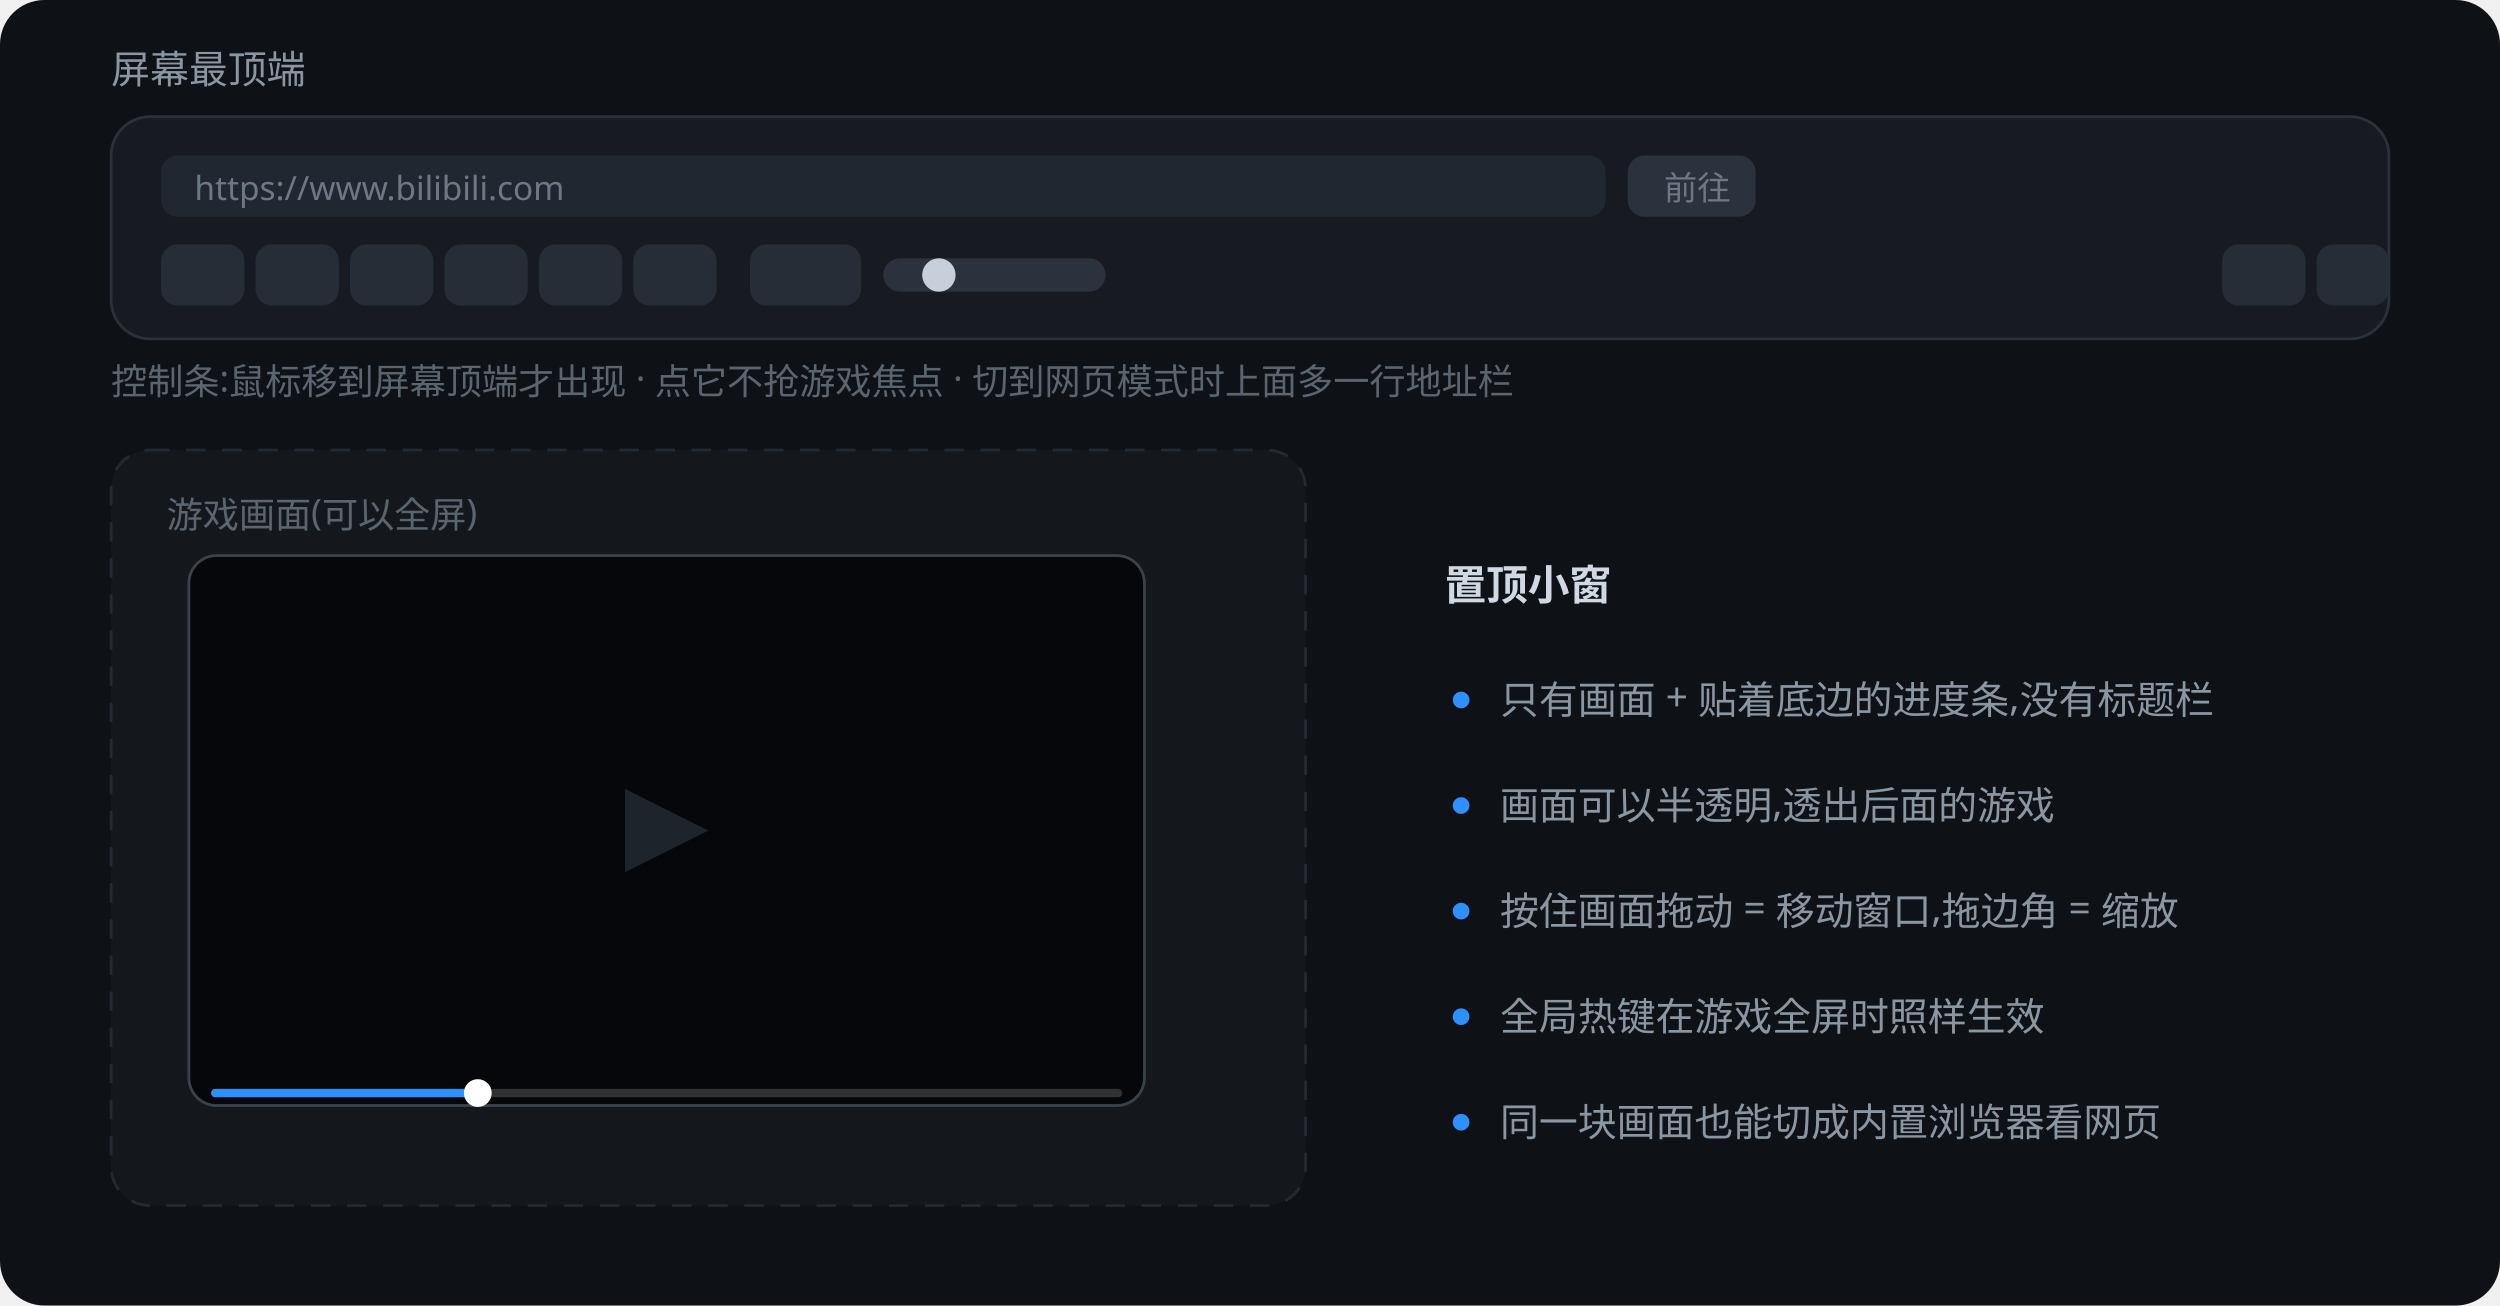
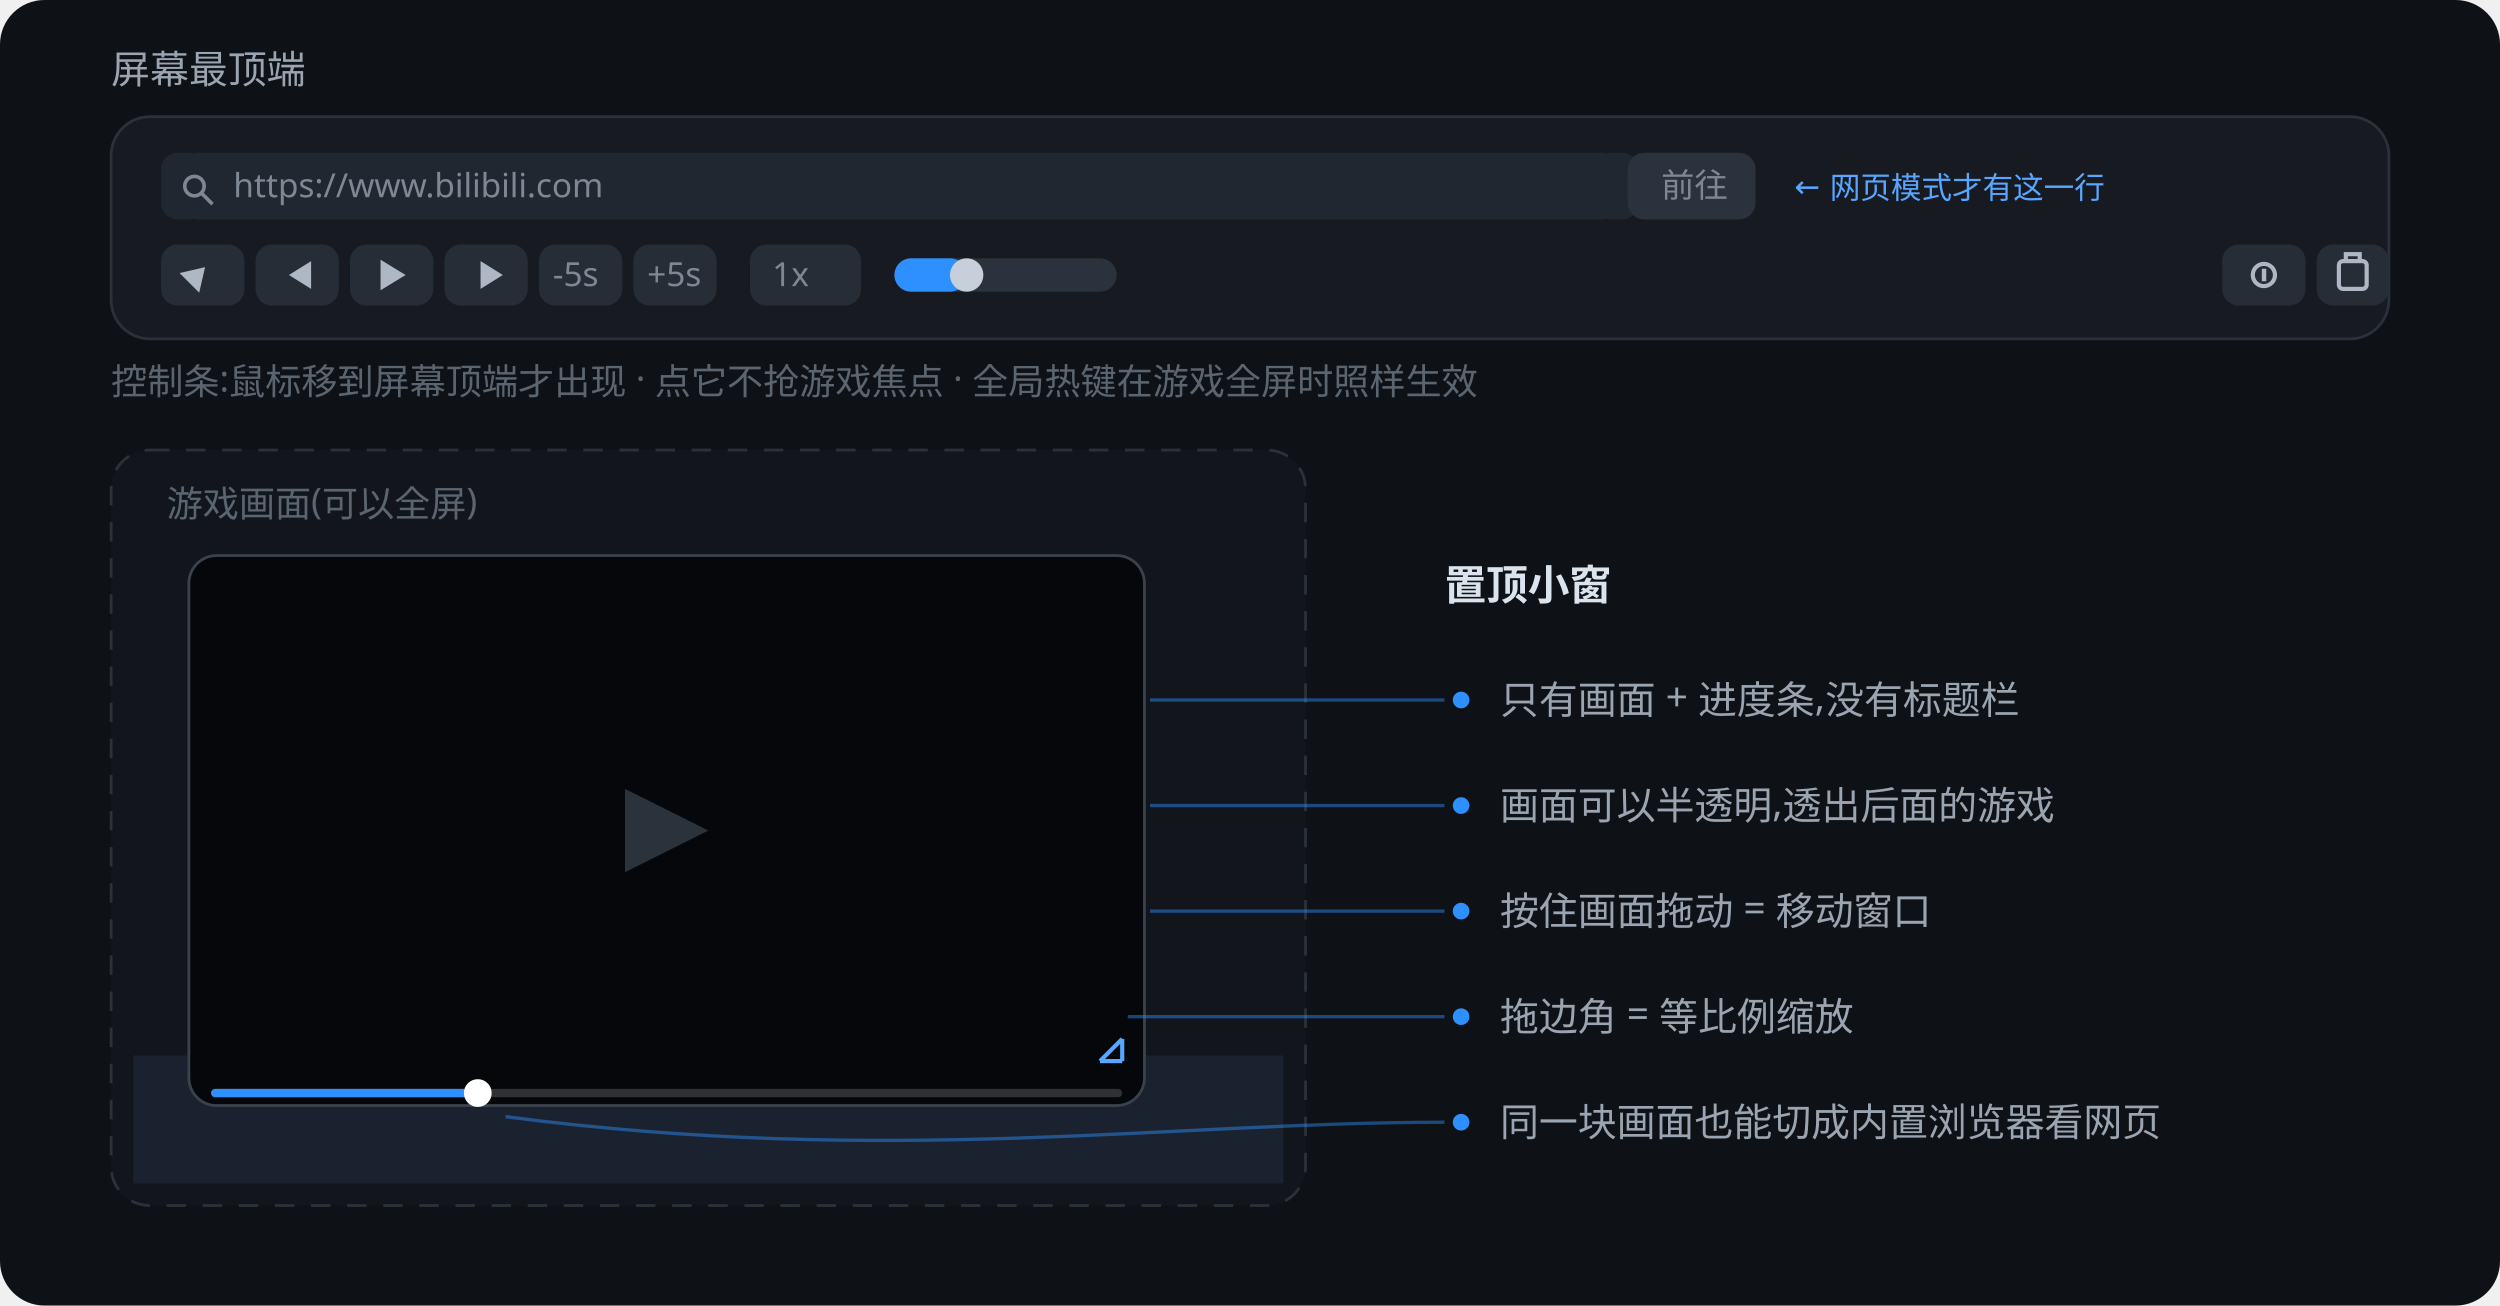
<svg xmlns="http://www.w3.org/2000/svg" viewBox="0 0 900 470" width="900" height="470" role="img" aria-label="CheatSheet 界面示意:屏幕顶端的控制条 + 压在游戏画面上的置顶小窗">
  <defs>
    <style>
      text { font-family: "Microsoft YaHei UI", "Microsoft YaHei", "Segoe UI", system-ui, sans-serif; }
-       .label { fill: #8b96a3; font-size: 14px; }
+       .label { fill: #9aa5b1; font-size: 14px; }
      .hint  { fill: #5b6570; font-size: 13px; }
-       .name  { fill: #cfd8e3; font-size: 15px; font-weight: 600; }
-       .url   { fill: #6d7885; font-size: 12px; }
+       .name  { fill: #dbe3ec; font-size: 15px; font-weight: 600; }
+       .url   { fill: #7d8894; font-size: 12px; }
+       .tag   { fill: #58a6ff; font-size: 11px; }
      .btn   { fill: #262d37; }
+       .icon  { fill: #aeb8c4; }
      .dot   { fill: #2e90ff; }
+       .lead  { stroke: #2e90ff; stroke-opacity: .45; stroke-width: 1.2; fill: none; }
    </style>
  </defs>
  <rect x="0" y="0" width="900" height="470" rx="16" fill="#0e1116" />
  <text class="label" x="40" y="30">屏幕最顶端</text>
  <rect x="40" y="42" width="820" height="80" rx="14" fill="#171b21" stroke="#2a313a" />
-   <rect x="58" y="56" width="520" height="22" rx="6" fill="#212731" />
-   <text class="url" x="70" y="72">https://www.bilibili.com</text>
-   <rect x="586" y="56" width="46" height="22" rx="6" fill="#2b323d" />
-   <text class="url" x="599" y="72">前往</text>
+   <rect x="58" y="55" width="16" height="24" rx="6" fill="#212731" />
+   <rect x="70" y="55" width="508" height="24" rx="0" fill="#212731" />
+   <rect x="574" y="55" width="16" height="24" rx="6" fill="#212731" />
+   <circle cx="70" cy="67" r="3.5" fill="none" stroke="#7d8894" stroke-width="1.3" />
+   <path d="M72.5 69.5 l4 4" stroke="#7d8894" stroke-width="1.3" fill="none" />
+   <text class="url" x="84" y="71">https://www.bilibili.com</text>
+   <rect x="586" y="55" width="46" height="24" rx="6" fill="#2b323d" />
+   <text class="url" x="598" y="71">前往</text>
+   <text class="tag" x="646" y="71">← 网页模式才有这一行</text>
  <rect class="btn" x="58" y="88" width="30" height="22" rx="6" />
+   <path class="icon" d="M67 94 l8 5 -8 5 z" transform="rotate(-45 71 99)" />
  <rect class="btn" x="92" y="88" width="30" height="22" rx="6" />
+   <path class="icon" d="M104 94 l8 5 -8 5 z" transform="rotate(180 108 99)" />
  <rect class="btn" x="126" y="88" width="30" height="22" rx="6" />
+   <path class="icon" d="M137 93.5 l9 5.5 -9 5.5 z" />
  <rect class="btn" x="160" y="88" width="30" height="22" rx="6" />
+   <path class="icon" d="M173 94 l8 5 -8 5 z" />
  <rect class="btn" x="194" y="88" width="30" height="22" rx="6" />
+   <text class="url" x="199" y="103" fill="#aeb8c4">-5s</text>
  <rect class="btn" x="228" y="88" width="30" height="22" rx="6" />
+   <text class="url" x="233" y="103" fill="#aeb8c4">+5s</text>
  <rect class="btn" x="270" y="88" width="40" height="22" rx="6" />
-   <rect x="318" y="93" width="80" height="12" rx="6" fill="#2b323d" />
-   <circle cx="338" cy="99" r="6" fill="#c7d0da" />
+   <text class="url" x="278" y="103" fill="#aeb8c4">1x</text>
+   <rect x="322" y="93" width="80" height="12" rx="6" fill="#2b323d" />
+   <rect x="322" y="93" width="26" height="12" rx="6" fill="#2e90ff" />
+   <circle cx="348" cy="99" r="6" fill="#c7d0da" />
  <rect class="btn" x="800" y="88" width="30" height="22" rx="6" />
+   <circle cx="815" cy="99" r="4" fill="none" stroke="#aeb8c4" stroke-width="1.5" />
+   <rect x="815" y="97.5" width="0.1" height="3" stroke="#aeb8c4" stroke-width="1.5" />
  <rect class="btn" x="834" y="88" width="26" height="22" rx="6" />
-   <text class="hint" x="40" y="142">控制条:鼠标移到屏幕顶端才出现 · 点它不抢游戏焦点 · 切到网页模式时上面多一行地址栏</text>
-   <rect x="40" y="162" width="430" height="272" rx="14" fill="#14181d" stroke="#232a33" stroke-dasharray="7 6" />
-   <text class="hint" x="60" y="190">游戏画面(可以全屏)</text>
+   <rect x="842" y="94" width="10" height="10" rx="1.5" fill="none" stroke="#aeb8c4" stroke-width="1.5" />
+   <path d="M844.5 94 v-2.5 h5 v2.5" stroke="#aeb8c4" stroke-width="1.5" fill="none" />
+   <text class="hint" x="40" y="142">控制条:鼠标移到屏幕顶端才出现 · 点它不抢游戏焦点 · 全局热键在游戏全屏时照样生效</text>
+   <rect x="40" y="162" width="430" height="272" rx="14" fill="#12161c" stroke="#2a313a" stroke-dasharray="7 6" />
+   <rect x="48" y="380" width="414" height="46" fill="#1a2230" />
+   <rect x="300" y="330" width="70" height="50" fill="#222c3d" />
+   <rect x="90" y="348" width="52" height="32" fill="#1e2735" />
+   <circle cx="250" cy="300" r="7" fill="none" stroke="#4a5a72" stroke-width="1.5" />
+   <path d="M250 288 v8 M250 304 v8 M238 300 h8 M254 300 h8" stroke="#4a5a72" stroke-width="1.5" />
+   <text class="hint" x="60" y="186">游戏画面(可以全屏)</text>
  <rect x="68" y="200" width="344" height="198" rx="10" fill="#05070a" stroke="#3a424c" />
-   <path d="M225 284 l30 15 -30 15 z" fill="#1d242c" />
+   <path d="M225 284 l30 15 -30 15 z" fill="#2a323c" />
+   <path d="M404 382 h-8 M404 382 v-8 M404 374 l-8 8" stroke="#58a6ff" stroke-width="1.5" fill="none" />
  <rect x="76" y="392" width="328" height="3" rx="1.5" fill="#ffffff2b" />
  <rect x="76" y="392" width="96" height="3" rx="1.5" fill="#2e90ff" />
  <circle cx="172" cy="393.5" r="5" fill="#ffffff" />
  <text class="name" x="520" y="216">置顶小窗</text>
  <circle class="dot" cx="526" cy="252" r="3" />
-   <text class="label" x="540" y="257">只有画面 + 贴着底边的进度条,没有标题栏</text>
+   <path class="lead" d="M414 252 H520" />
+   <text class="label" x="540" y="257">只有画面 + 进度条,没有标题栏</text>
  <circle class="dot" cx="526" cy="290" r="3" />
+   <path class="lead" d="M414 290 H520" />
  <text class="label" x="540" y="295">画面可以半透明,透出后面的游戏</text>
  <circle class="dot" cx="526" cy="328" r="3" />
-   <text class="label" x="540" y="333">按住画面拖动 = 移动窗口,拖边角 = 缩放</text>
+   <path class="lead" d="M414 328 H520" />
+   <text class="label" x="540" y="333">按住画面拖动 = 移动窗口</text>
  <circle class="dot" cx="526" cy="366" r="3" />
-   <text class="label" x="540" y="371">全局热键在游戏全屏时照样生效</text>
+   <path class="lead" d="M406 366 H520" />
+   <text class="label" x="540" y="371">拖边角 = 等比例缩放</text>
  <circle class="dot" cx="526" cy="404" r="3" />
+   <path class="lead" d="M182 402 C 320 420 420 404 520 404" />
  <text class="label" x="540" y="409">同一块画面也能切成内置浏览器看网页</text>
</svg>
